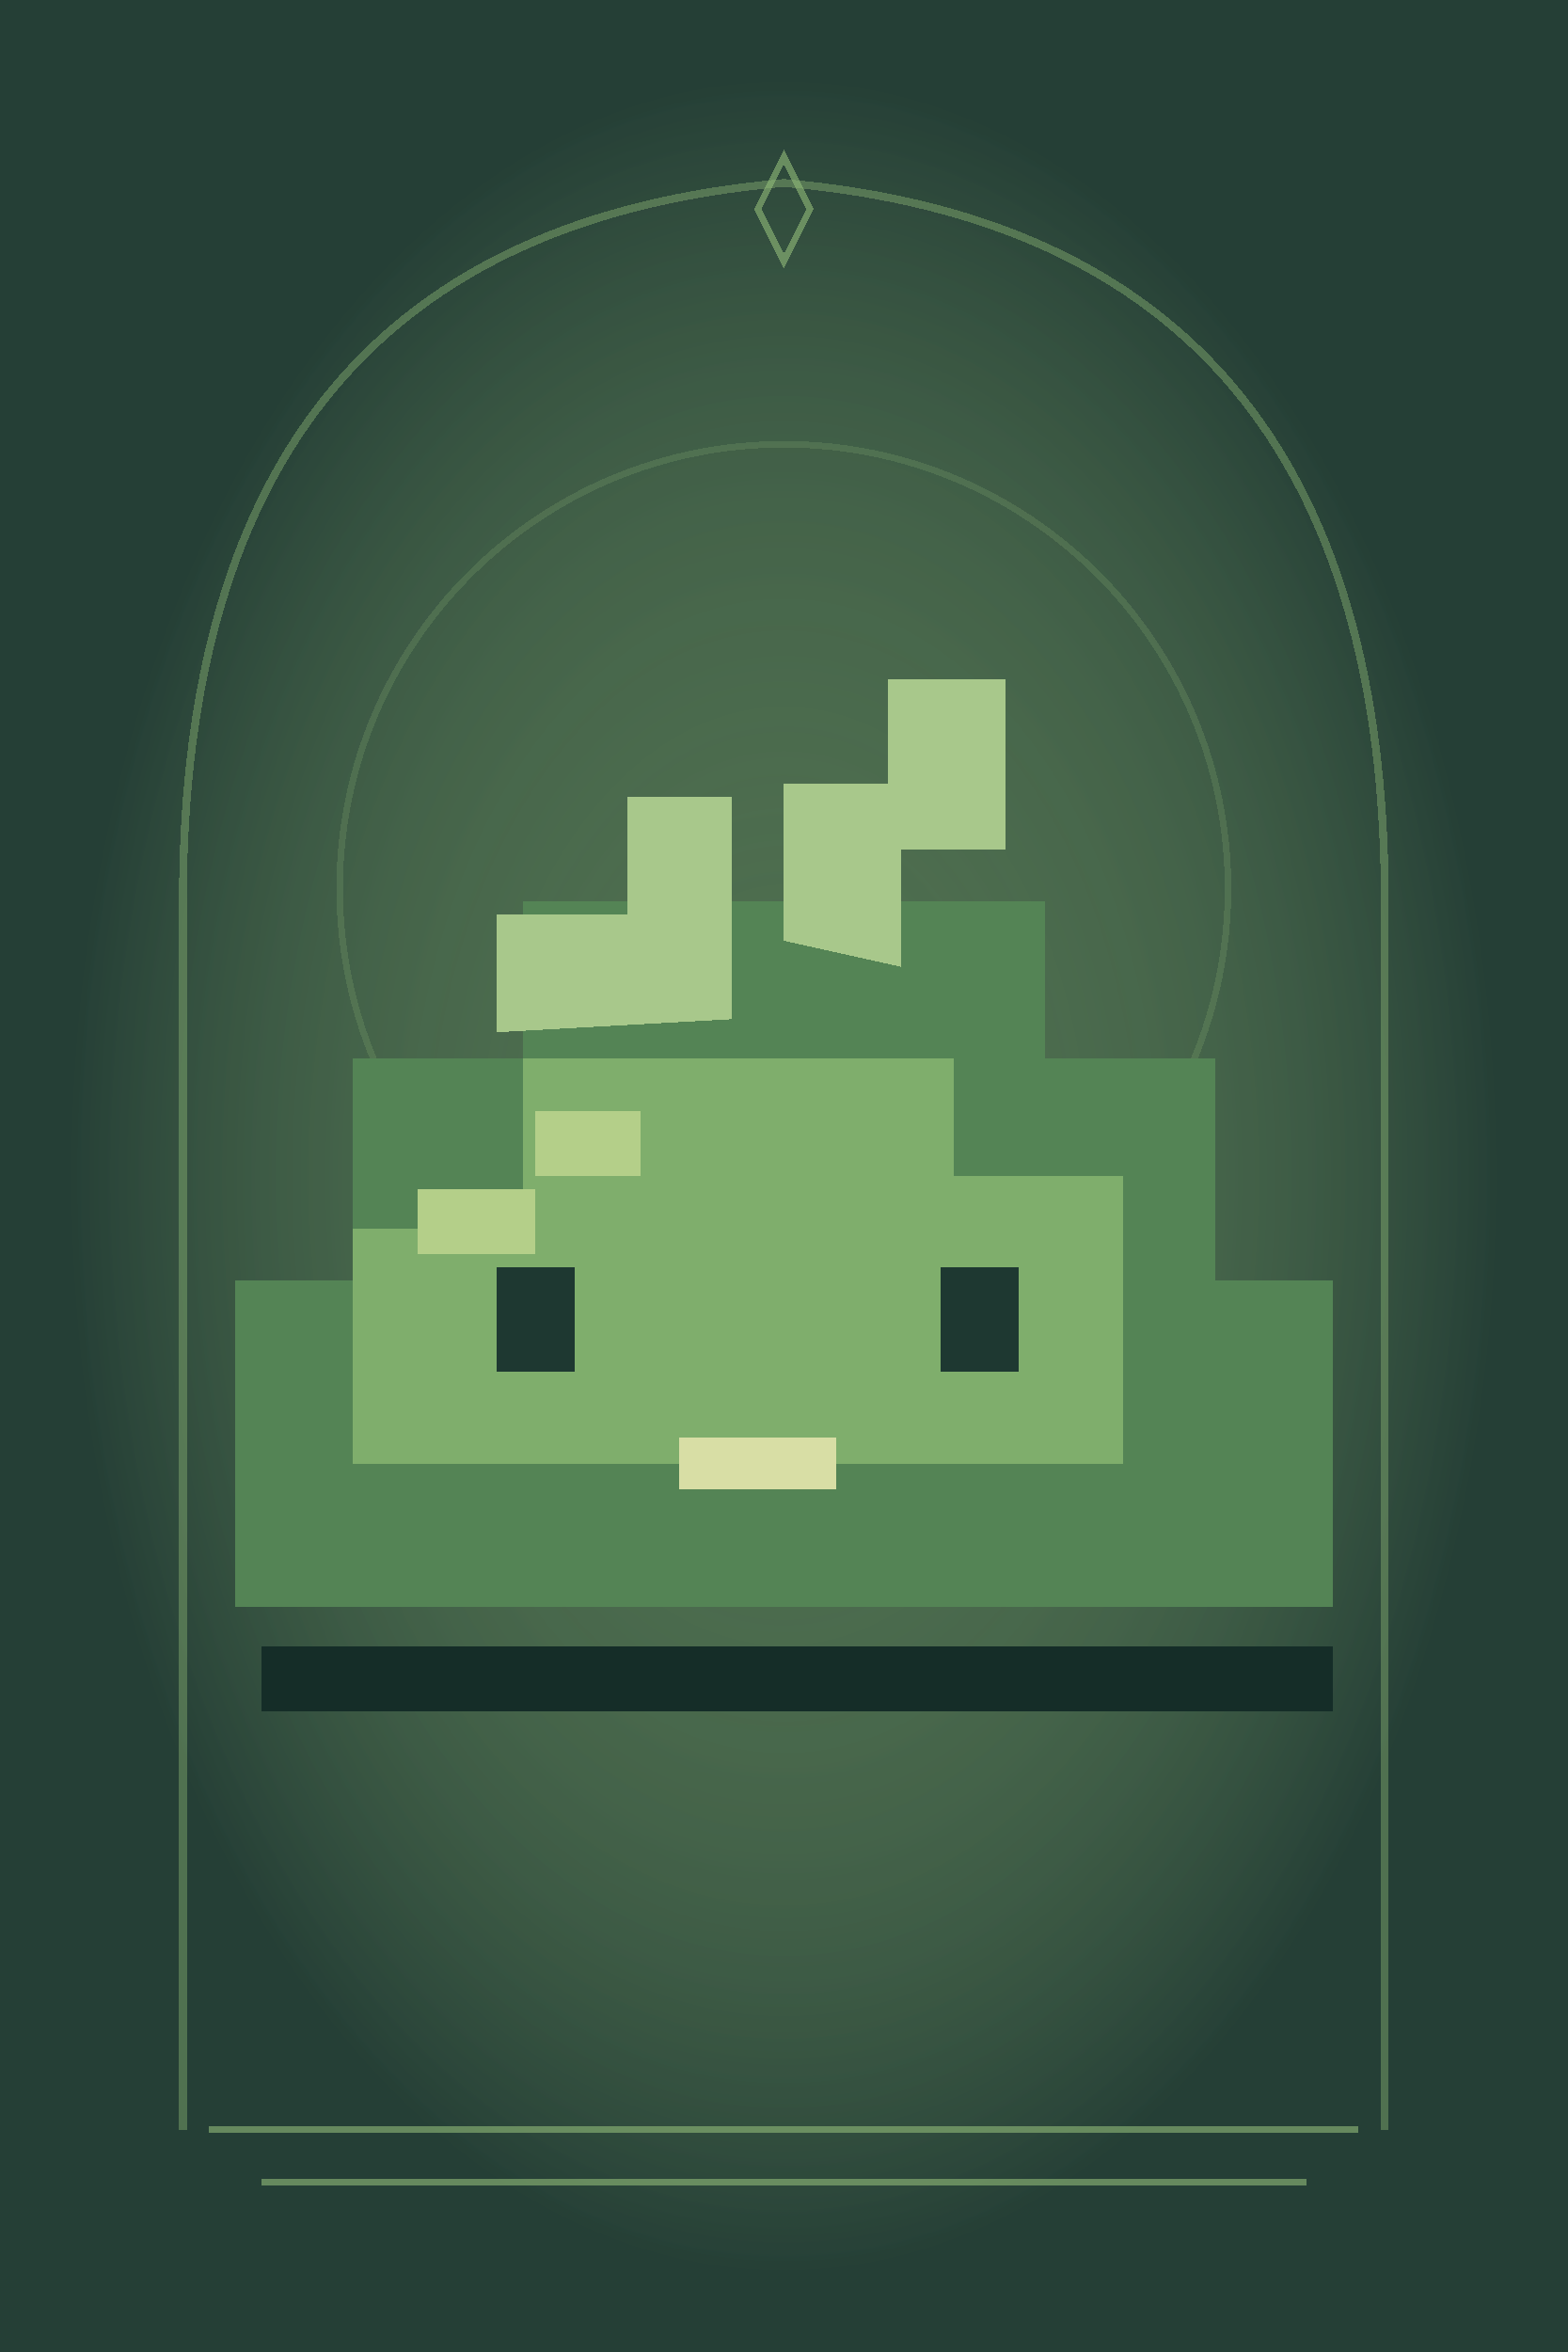
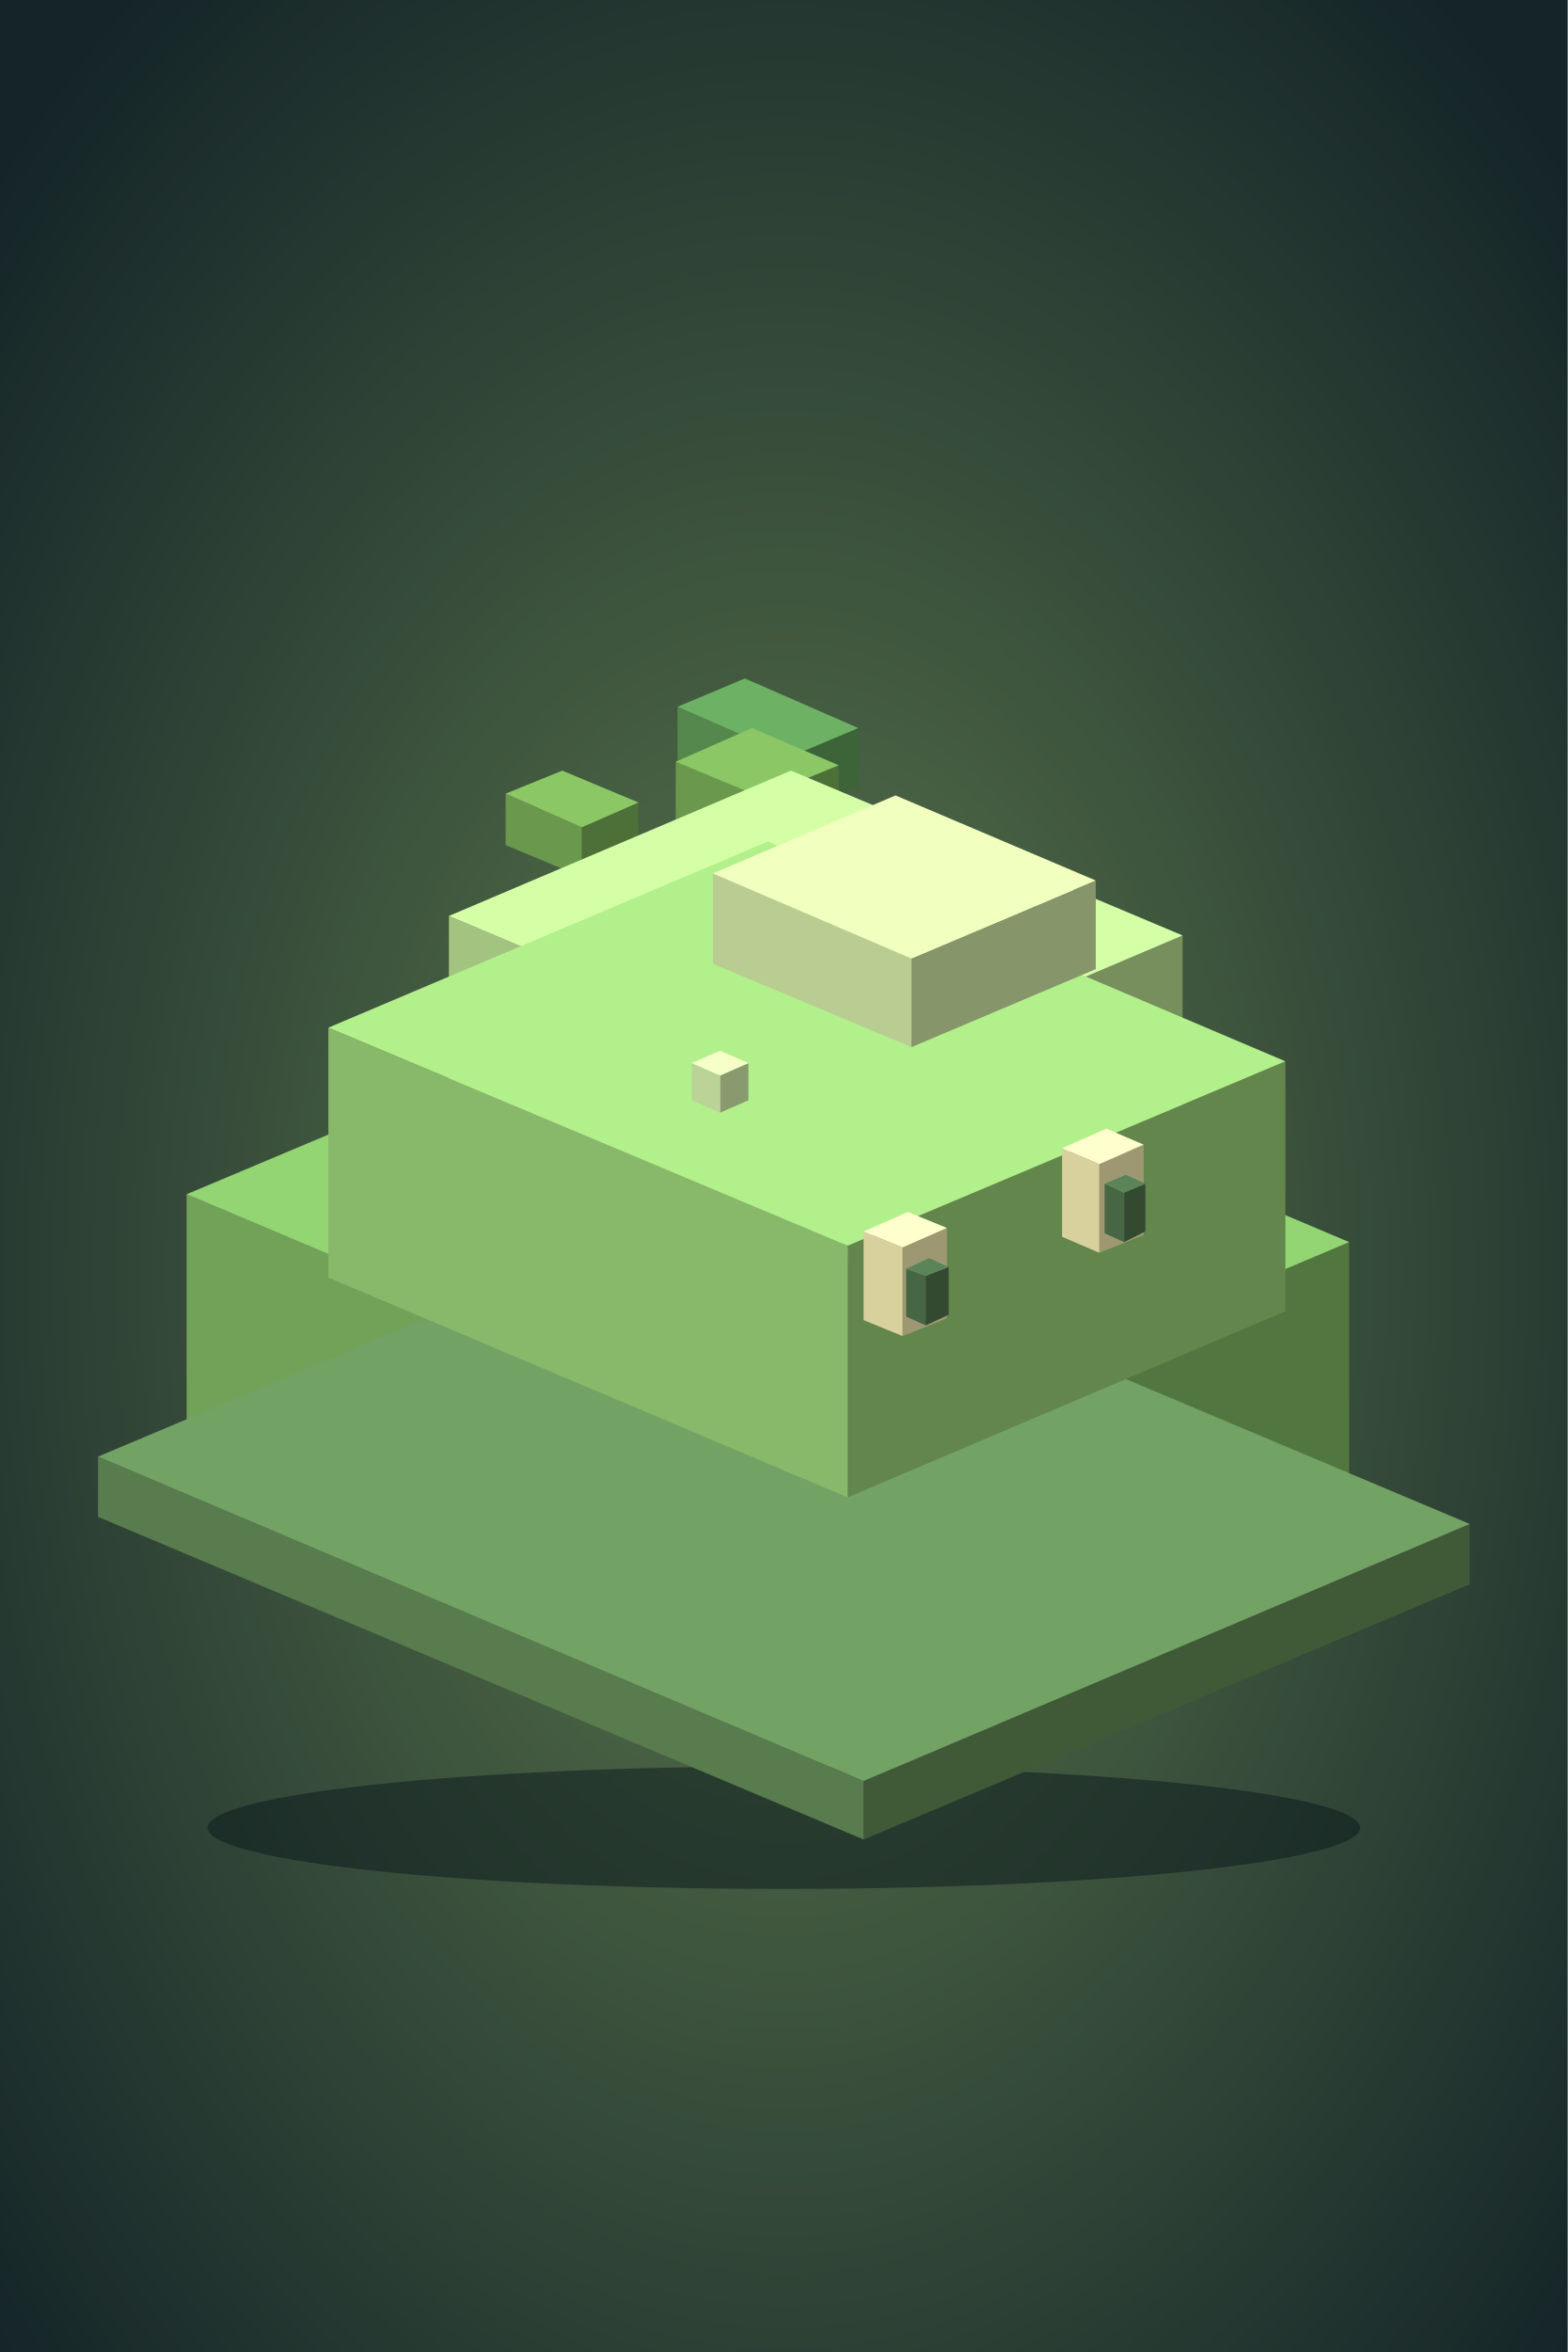
- <svg xmlns="http://www.w3.org/2000/svg" width="600" height="900" viewBox="0 0 120 180" shape-rendering="crispEdges">
+ <svg xmlns="http://www.w3.org/2000/svg" width="600" height="900" viewBox="0 0 256 384" data-art-style="isometric-voxel-v3">
  <defs>
-     <radialGradient id="glow">
-       <stop stop-color="#91bb78" stop-opacity=".32" />
-       <stop offset="1" stop-color="#253f36" />
+     <radialGradient id="chamber" cx="50%" cy="54%" r="68%">
+       <stop stop-color="#5e7a4e" />
+       <stop offset="1" stop-color="#142428" />
    </radialGradient>
  </defs>
-   <rect width="120" height="180" fill="#253f36" />
-   <rect x="5" y="5" width="110" height="170" fill="url(#glow)" />
-   <path d="M14 163V69Q14 18 60 14Q106 18 106 69V163" fill="none" stroke="#91bb78" stroke-opacity=".4" stroke-width=".6" />
-   <circle cx="60" cy="68" r="34" fill="none" stroke="#91bb78" stroke-opacity=".2" stroke-width=".5" />
-   <path d="M18 123v-25h9V81h13V69h40v12h13v17h9v25z" fill="#548455" />
-   <path d="M27 112V94h13V81h33v9h13v22z" fill="#7fae6c" />
-   <path d="M38 79v-9h10v-9h8v17zm22-7v-12h8v-8h9v13h-8v9z" fill="#a8c88b" />
-   <path d="M38 97h6v8h-6zm34 0h6v8h-6z" fill="#1e3831" />
-   <path d="M52 110h12v4H52z" fill="#d8dea5" />
-   <path d="M20 126h82v5H20z" fill="#152d28" />
-   <path d="M32 91h9v5h-9zm9-6h8v5h-8z" fill="#b4cf89" />
-   <path d="M16 163h88m-84 4h80M60 12l2 4-2 4-2-4z" fill="none" stroke="#91bb78" stroke-opacity=".6" stroke-width=".5" />
+   <path fill="url(#chamber)" d="M0 0h256v384H0z" />
+   <ellipse cx="128" cy="298.4" rx="94.1" ry="10" fill="#09171b" opacity=".5" />
+   <g data-enemy-model="mossSlime" transform="translate(-242.439 -557.185) scale(2.89406)">
+     <polygon points="123.0,253.6 121.0,254.4 121.0,251.8 123.0,250.9" fill="#899a6f" />
+     <polygon points="121.0,254.4 119.0,253.6 119.0,250.9 121.0,251.8" fill="#bcd398" />
+     <polygon points="121.0,250.1 123.0,250.9 121.0,251.8 119.0,250.9" fill="#f6ffc7" />
+     <polygon points="126.4,264.3 123.3,265.6 123.3,262.0 126.4,260.7" fill="#857c64" />
+     <polygon points="123.3,265.6 119.5,264.0 119.5,260.4 123.3,262.0" fill="#b7ab89" />
+     <polygon points="122.6,259.1 126.4,260.7 123.3,262.0 119.5,260.4" fill="#efdfb3" />
+     <polygon points="132.2,236.9 128.4,238.5 128.4,235.2 132.2,233.6" fill="#3d6338" />
+     <polygon points="128.4,238.5 122.0,235.8 122.0,232.4 128.4,235.2" fill="#54884d" />
+     <polygon points="125.8,230.8 132.2,233.6 128.4,235.2 122.0,232.4" fill="#6db165" />
+     <polygon points="119.8,240.7 116.6,242.0 116.6,239.2 119.8,237.8" fill="#4d6f38" />
+     <polygon points="116.6,242.0 112.3,240.2 112.3,237.3 116.6,239.2" fill="#6a984d" />
+     <polygon points="115.5,236.0 119.8,237.8 116.6,239.2 112.3,237.3" fill="#8bc764" />
+     <polygon points="131.1,239.3 126.7,241.1 126.7,237.5 131.1,235.7" fill="#4d6f38" />
+     <polygon points="126.7,241.1 121.9,239.1 121.9,235.5 126.7,237.5" fill="#6a984d" />
+     <polygon points="126.2,233.6 131.1,235.7 126.7,237.5 121.9,235.5" fill="#8bc764" />
+     <polygon points="159.9,277.6 130.3,290.1 130.3,275.1 159.9,262.6" fill="#527640" />
+     <polygon points="130.3,290.1 94.3,274.9 94.3,259.9 130.3,275.1" fill="#71a258" />
+     <polygon points="124.0,247.4 159.9,262.6 130.3,275.1 94.3,259.9" fill="#93d473" />
+     <polygon points="117.2,266.6 113.4,268.3 113.4,263.7 117.2,262.1" fill="#716b59" />
+     <polygon points="113.4,268.3 108.7,266.3 108.7,261.7 113.4,263.7" fill="#9c937a" />
+     <polygon points="112.6,260.1 117.2,262.1 113.4,263.7 108.7,261.7" fill="#ccc0a0" />
+     <polygon points="166.7,281.9 132.5,296.3 132.5,293.0 166.7,278.5" fill="#405a38" />
+     <polygon points="132.5,296.3 89.3,278.1 89.3,274.7 132.5,293.0" fill="#587c4d" />
+     <polygon points="123.5,260.3 166.7,278.5 132.5,293.0 89.3,274.7" fill="#73a265" />
+     <polygon points="150.5,255.1 131.2,263.3 131.2,253.5 150.5,245.3" fill="#768f5d" />
+     <polygon points="131.2,263.3 109.1,254.0 109.1,244.2 131.2,253.5" fill="#a3c480" />
+     <polygon points="128.4,236.0 150.5,245.3 131.2,253.5 109.1,244.2" fill="#d5ffa7" />
+     <polygon points="156.3,266.5 131.6,277.0 131.6,262.8 156.3,252.4" fill="#63864d" />
+     <polygon points="131.6,277.0 102.3,264.6 102.3,250.5 131.6,262.8" fill="#88b86a" />
+     <polygon points="127.1,240.0 156.3,252.4 131.6,262.8 102.3,250.5" fill="#b2f08b" />
+     <polygon points="145.6,247.2 135.2,251.6 135.2,246.6 145.6,242.2" fill="#86956a" />
+     <polygon points="135.2,251.6 124.0,246.9 124.0,241.8 135.2,246.6" fill="#b9cd92" />
+     <polygon points="134.3,237.4 145.6,242.2 135.2,246.6 124.0,241.8" fill="#f1ffbf" />
+     <polygon points="148.3,262.2 145.8,263.2 145.8,258.2 148.3,257.1" fill="#9e9872" />
+     <polygon points="145.8,263.2 143.7,262.3 143.7,257.3 145.8,258.2" fill="#d9d19d" />
+     <polygon points="146.2,256.2 148.3,257.1 145.8,258.2 143.7,257.3" fill="#ffffcd" />
+     <polygon points="148.4,262.0 147.2,262.6 147.2,259.8 148.4,259.3" fill="#334a31" />
+     <polygon points="147.2,262.6 146.1,262.1 146.1,259.3 147.2,259.8" fill="#466644" />
+     <polygon points="147.3,258.8 148.4,259.3 147.2,259.8 146.1,259.3" fill="#5b8559" />
+     <polygon points="126.0,254.6 124.4,255.3 124.4,253.2 126.0,252.5" fill="#899a6f" />
+     <polygon points="124.4,255.3 122.8,254.6 122.8,252.5 124.4,253.2" fill="#bcd398" />
+     <polygon points="124.4,251.8 126.0,252.5 124.4,253.2 122.8,252.5" fill="#f6ffc7" />
+     <polygon points="137.2,266.9 134.7,267.9 134.7,262.9 137.2,261.8" fill="#9e9872" />
+     <polygon points="134.7,267.9 132.5,267.0 132.5,262.0 134.7,262.9" fill="#d9d19d" />
+     <polygon points="135.0,260.9 137.2,261.8 134.7,262.9 132.5,262.0" fill="#ffffcd" />
+     <polygon points="137.3,266.7 136.0,267.3 136.0,264.5 137.3,264.0" fill="#334a31" />
+     <polygon points="136.0,267.3 134.9,266.8 134.9,264.1 136.0,264.5" fill="#466644" />
+     <polygon points="136.2,263.5 137.3,264.0 136.0,264.5 134.9,264.1" fill="#5b8559" />
+   </g>
</svg>
